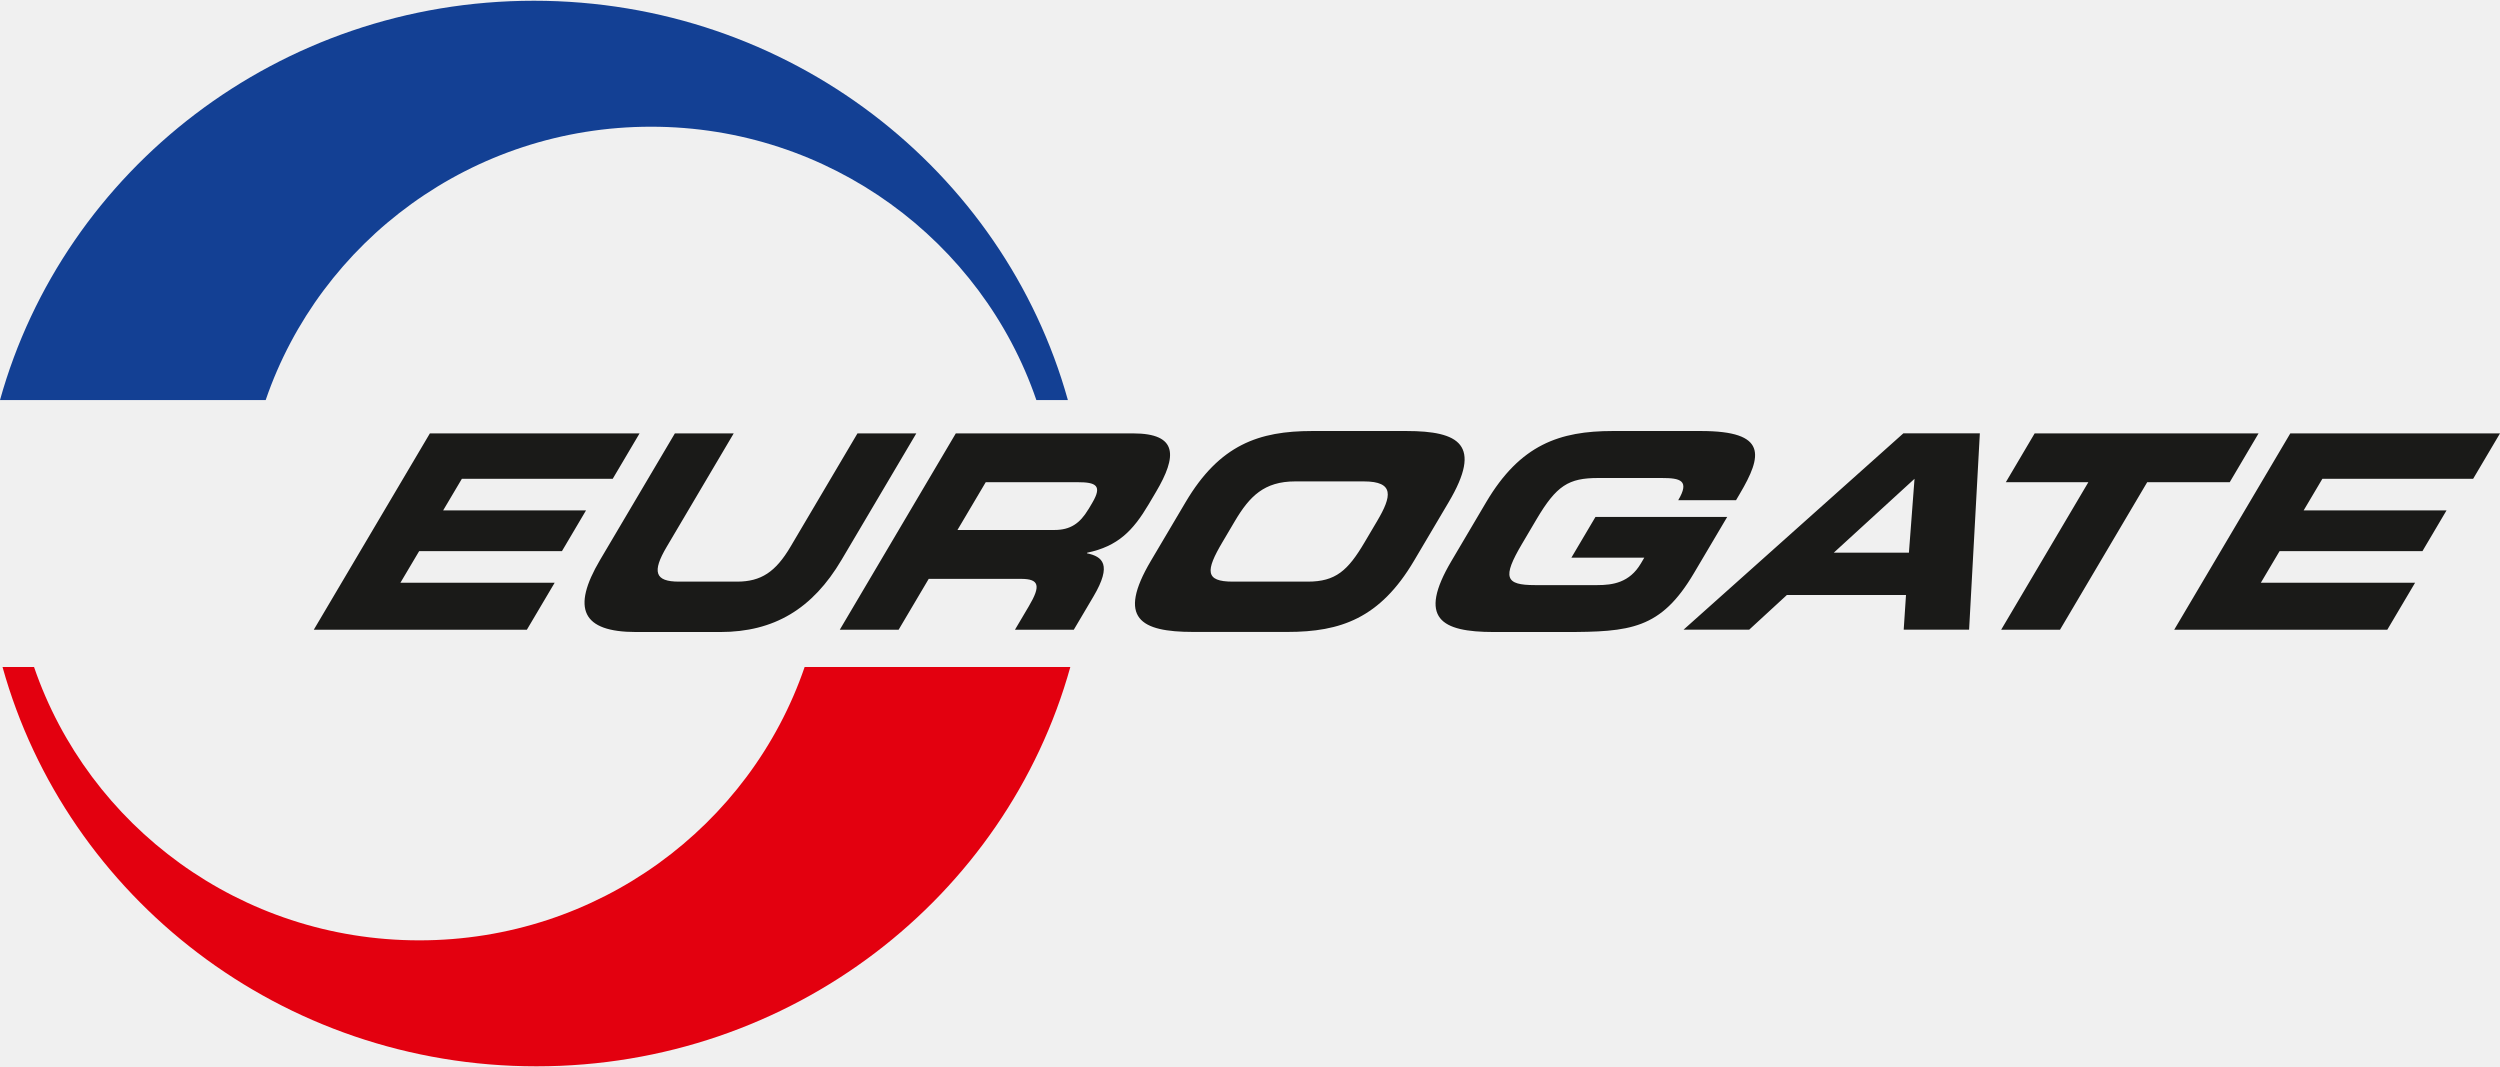
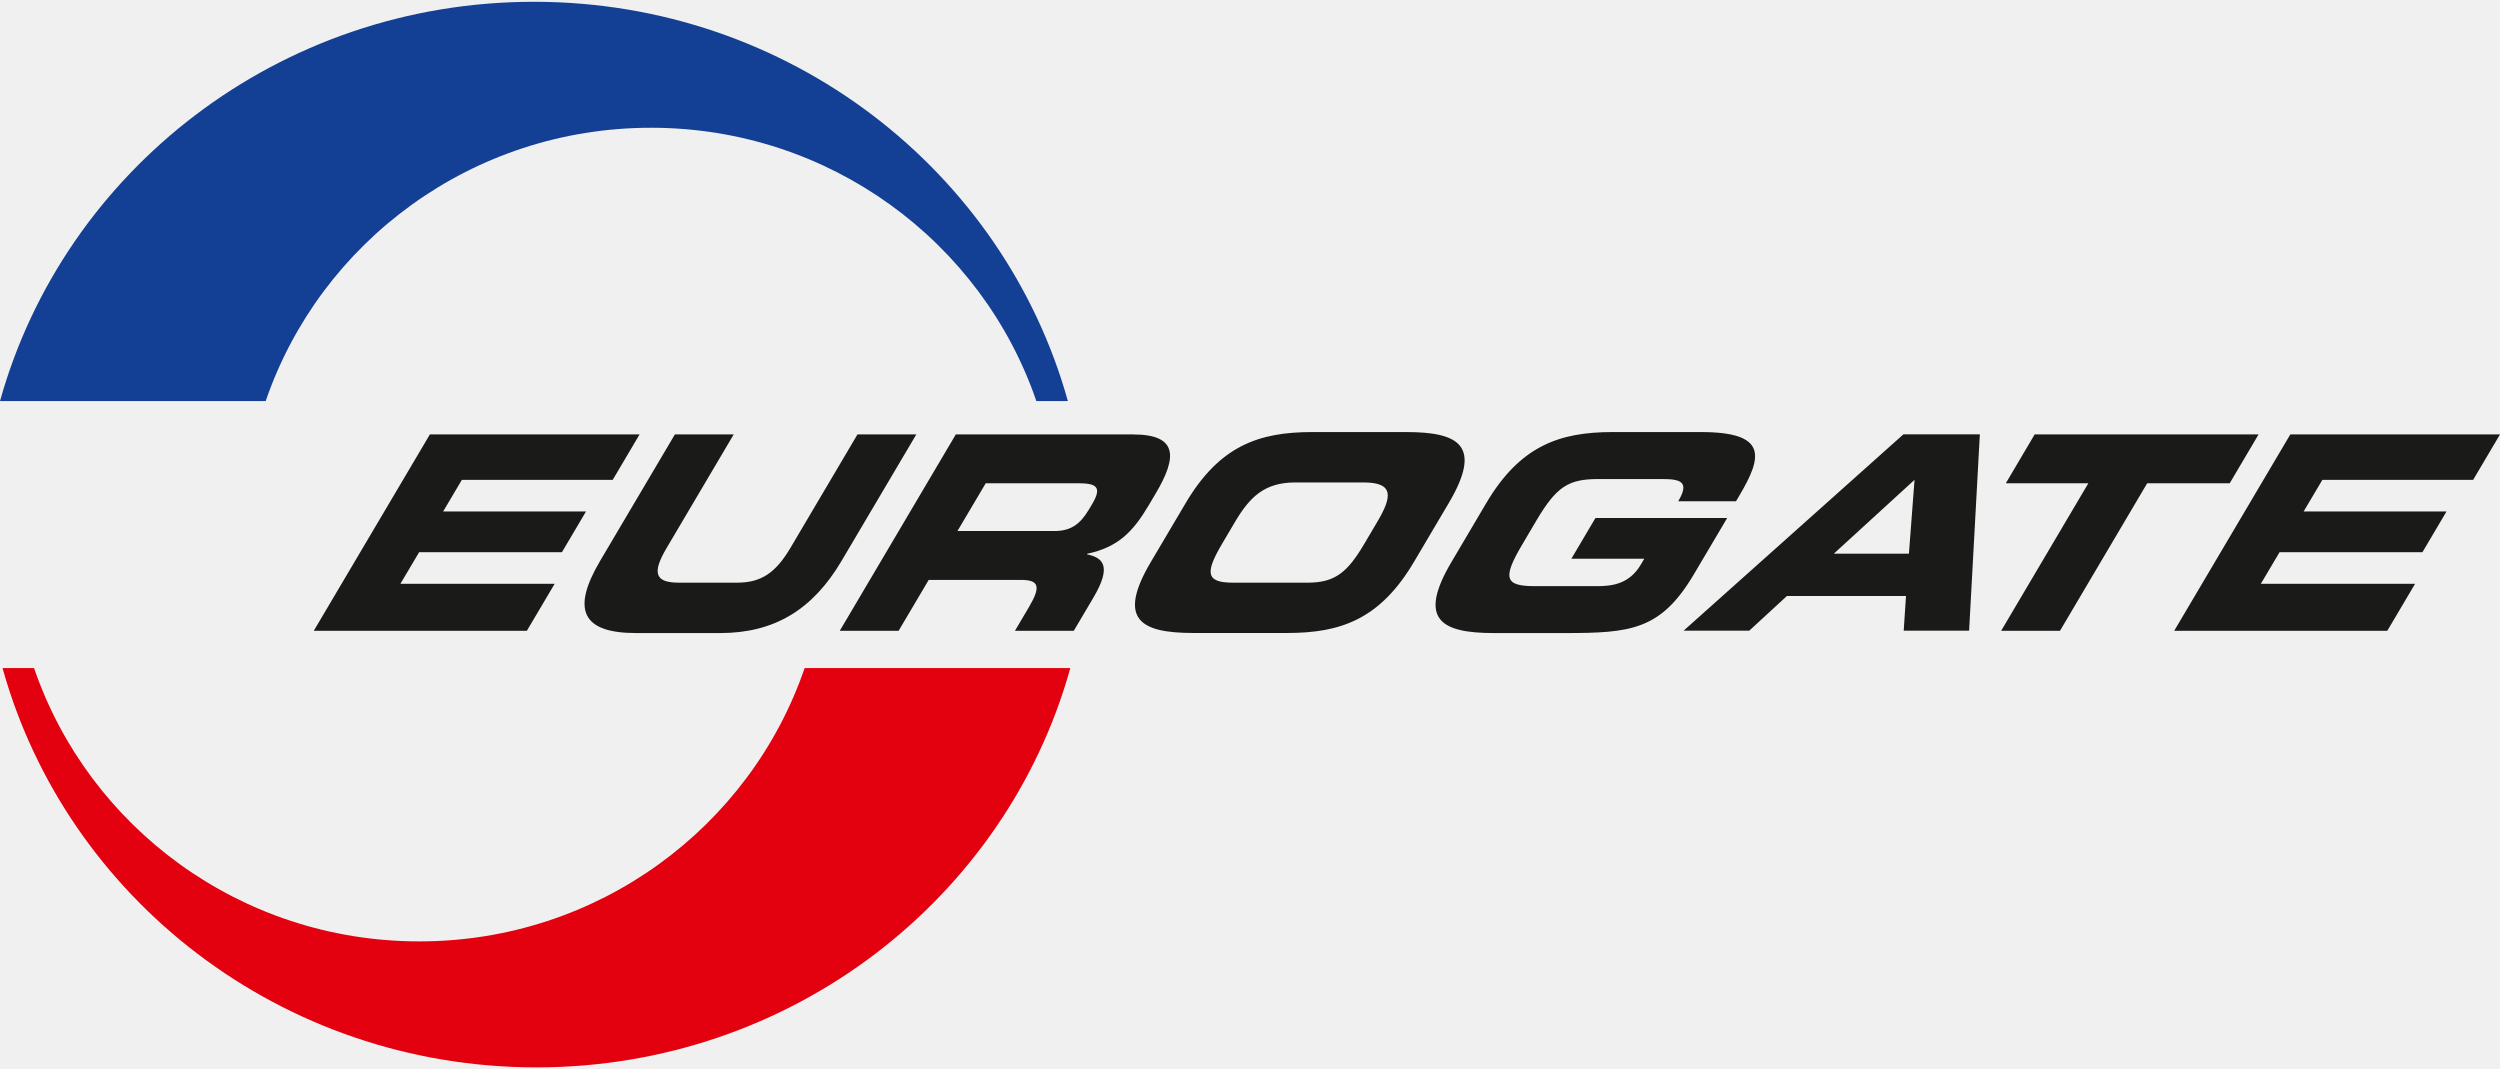
- <svg xmlns="http://www.w3.org/2000/svg" viewBox="0 0.152 364 155.307" width="364" height="155.307" fill="none">
+ <svg xmlns="http://www.w3.org/2000/svg" viewBox="0 0 364 155.61" width="364" height="155.61" fill="none">
  <g clip-path="url(#clip0_950_4560)">
    <path d="M38.684 58.4C46.607 35.252 68.731 18.601 94.789 18.601C120.847 18.601 142.971 35.264 150.894 58.4H155.483C146.145 24.891 114.878 0.26 77.736 0.26C40.593 0.26 9.326 24.891 0 58.4H38.684Z" fill="#134094" />
    <path d="M117.155 97.268C109.232 120.416 87.107 137.067 61.05 137.067C34.992 137.067 12.879 120.416 4.956 97.268H0.368C9.694 130.777 40.961 155.409 78.103 155.409C115.246 155.409 146.513 130.777 155.839 97.268H117.155Z" fill="#E3000F" />
    <path d="M61.027 80.399L58.301 84.998H80.76L76.712 91.841H45.687L62.591 63.253H93.121L89.212 69.865H67.248L64.523 74.465H85.325L81.818 80.399H61.015H61.027ZM133.415 63.253H124.848L115.085 79.778C112.935 83.412 110.819 84.837 107.323 84.837H98.848C95.341 84.837 94.915 83.412 97.066 79.778L106.829 63.253H98.262L87.372 81.675C83.175 88.782 84.75 92.174 92.616 92.174H104.862C112.728 92.174 118.328 88.782 122.525 81.675L133.415 63.253ZM251.479 75.419H232.298L228.791 81.353H239.405L238.91 82.193C237.266 84.987 234.816 85.343 232.585 85.343H223.478C219.166 85.343 218.694 84.263 221.604 79.341L223.708 75.776C226.629 70.831 228.388 69.75 232.689 69.75H241.957C244.683 69.75 246.051 70.107 244.349 72.982H252.767L253.307 72.062C256.608 66.484 257.367 62.908 247.65 62.908H234.805C227.1 62.908 221.351 64.875 216.394 73.258L211.335 81.825C206.378 90.208 209.805 92.174 217.51 92.174H227.779C237.404 92.174 241.808 91.783 246.649 83.584L251.479 75.419ZM328.858 63.253H296.246L292.049 70.36H304.065L291.37 91.841H299.937L312.632 70.36H324.649L328.846 63.253H328.858ZM360.09 69.865L364 63.253H333.469L316.565 91.841H347.59L351.638 84.998H329.18L331.905 80.399H352.708L356.215 74.465H335.413L338.138 69.865H360.102H360.09ZM158.3 80.629L158.254 80.709C160.519 81.181 161.968 82.331 159.208 86.999L156.345 91.841H147.778L149.802 88.414C151.573 85.424 151.308 84.435 148.652 84.435H135.221L130.839 91.841H122.272L139.165 63.253H164.969C171.57 63.253 171.363 66.611 168.327 71.751L167.246 73.58C164.969 77.42 162.785 79.686 158.288 80.629H158.3ZM158.472 74.316L159.036 73.361C160.531 70.831 159.576 70.36 156.885 70.36H143.523L139.406 77.317H153.528C155.839 77.317 157.242 76.362 158.461 74.316H158.472ZM277.134 63.242H288.265L286.701 91.829H277.18L277.513 86.781H260.172L254.687 91.829H245.131L277.134 63.242ZM278.767 69.854L267.003 80.617H277.939L278.755 69.854H278.767ZM210.932 73.258L205.873 81.813C200.916 90.196 195.167 92.162 187.451 92.162H173.743C166.039 92.162 162.612 90.196 167.568 81.813L172.628 73.258C177.584 64.875 183.334 62.908 191.05 62.908H204.757C212.462 62.908 215.888 64.886 210.932 73.258ZM198.57 70.245H188.566C184.058 70.245 181.931 72.43 179.815 75.994L177.987 79.088C175.526 83.251 175.434 84.837 179.482 84.837H190.417C194.454 84.837 196.248 83.251 198.697 79.088L200.525 75.994C202.63 72.43 203.078 70.245 198.57 70.245Z" fill="#1A1A18" />
  </g>
  <defs>
    <clipPath id="clip0_950_4560">
      <rect width="364" height="155.161" fill="white" transform="translate(0 0.259766)" />
    </clipPath>
  </defs>
</svg>
